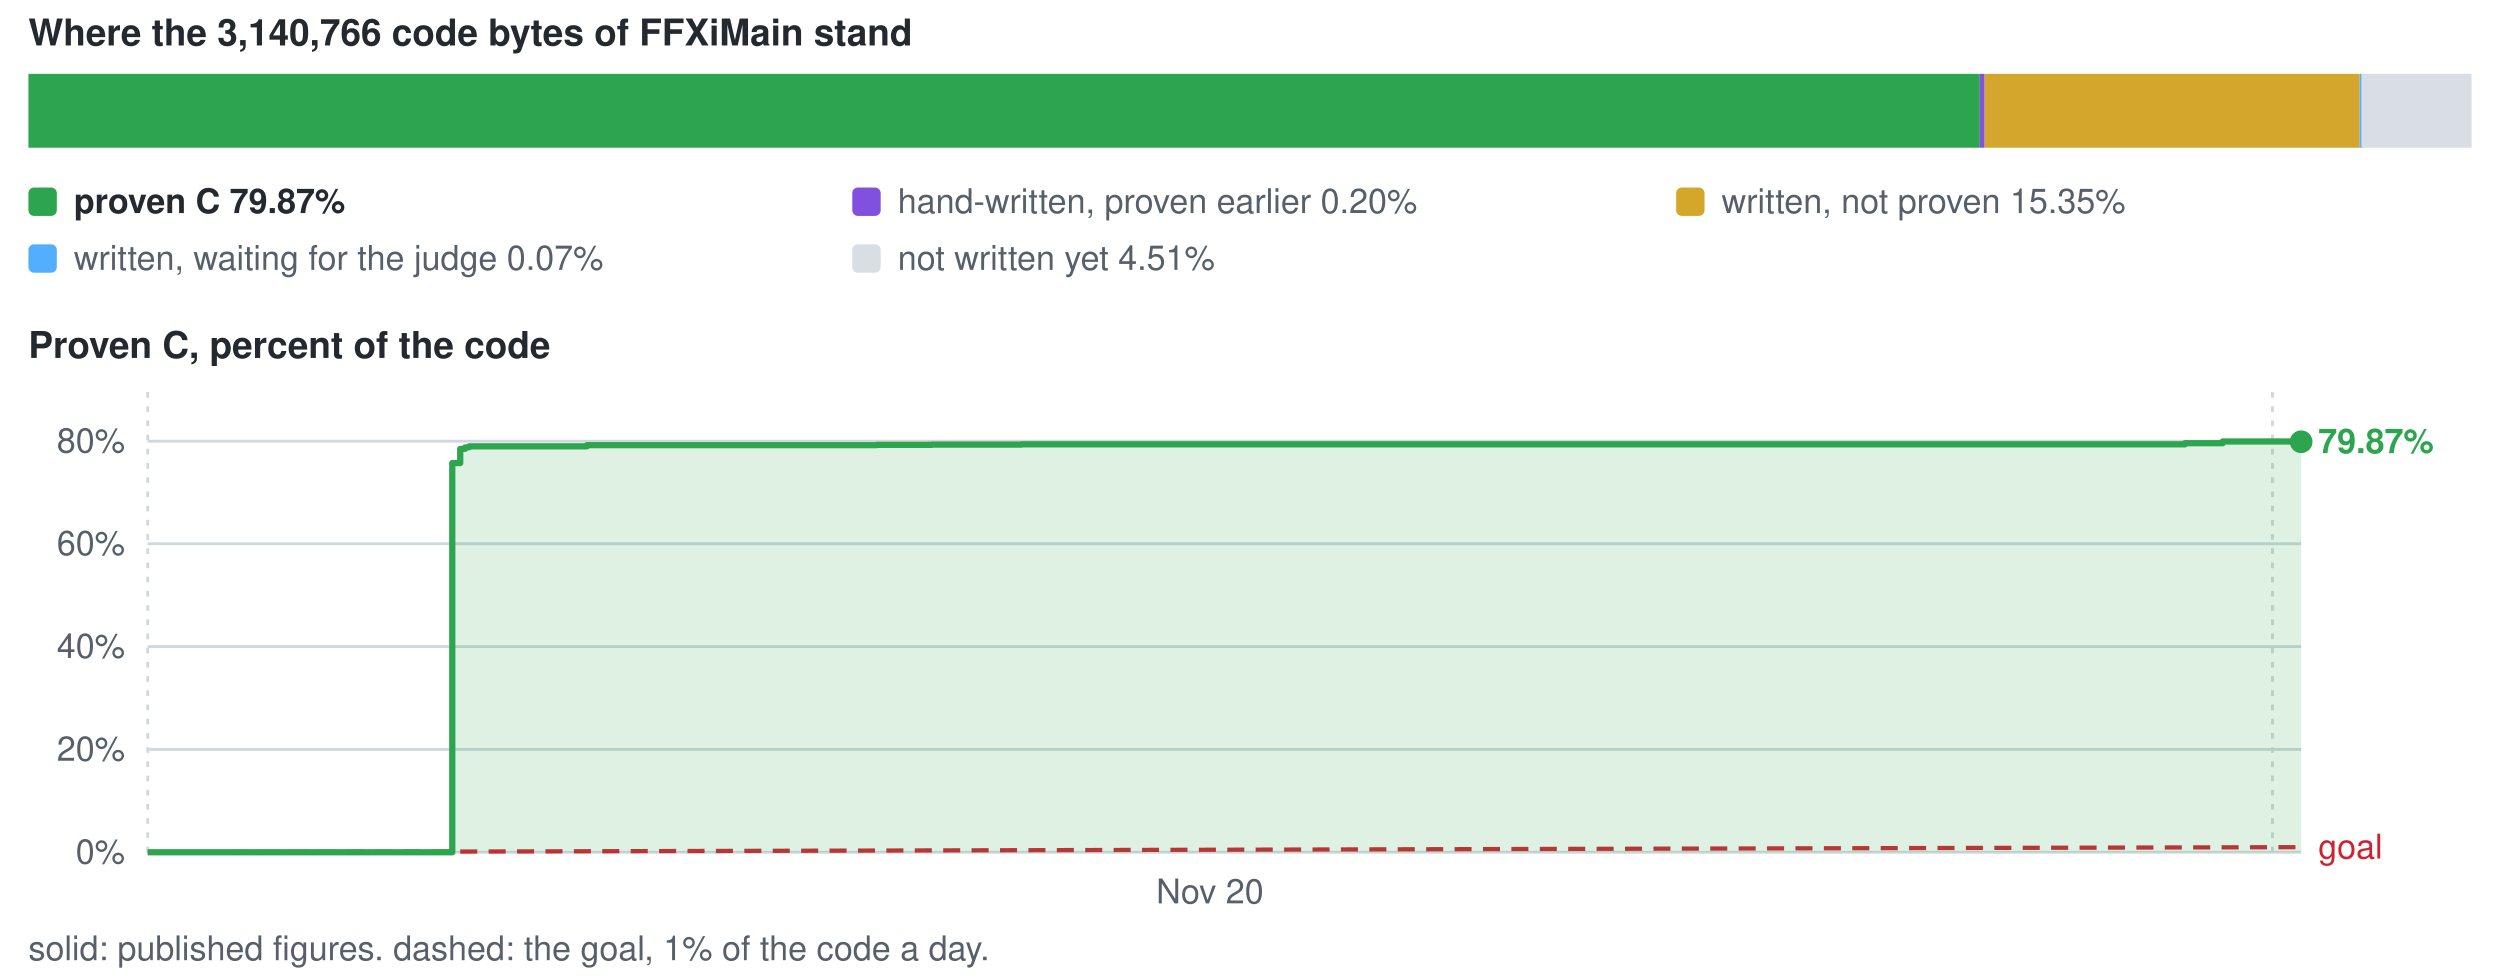
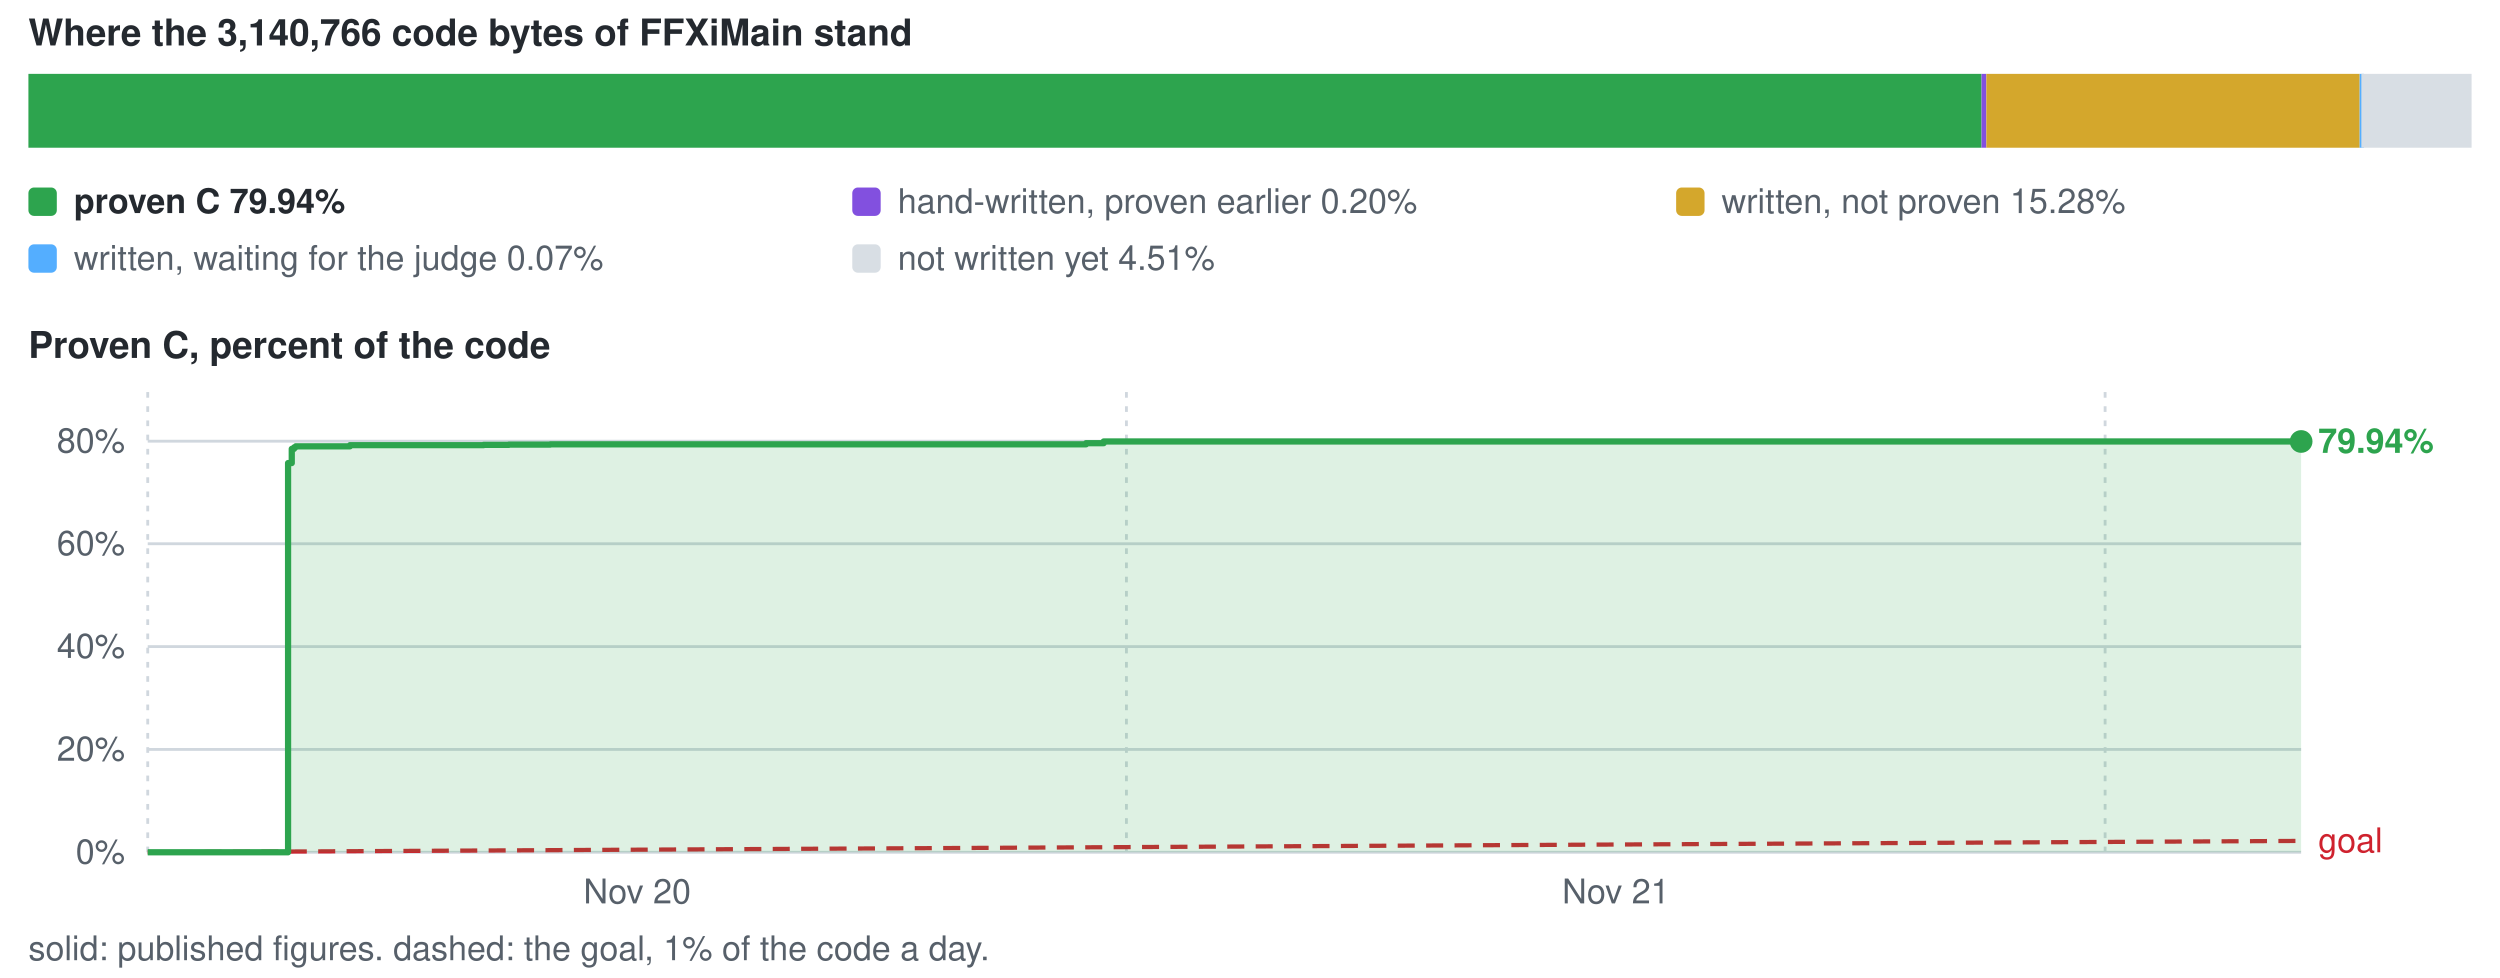
<svg xmlns="http://www.w3.org/2000/svg" viewBox="0 0 880 344" width="880" height="344" role="img" aria-label="conversion progress">
  <style>text{font-family:-apple-system,BlinkMacSystemFont,'Segoe UI',Helvetica,Arial,sans-serif;font-size:12px;fill:#57606a}.s{fill:#24292f;font-weight:600}.b{font-size:13px}</style>
  <text x="10" y="16" class="s b">Where the 3,140,766 code bytes of FFXiMain stand</text>
-   <rect x="10.0" y="26" width="686.9" height="26" fill="#2da44e" />
-   <rect x="696.9" y="26" width="1.7" height="26" fill="#8250df" />
-   <rect x="698.6" y="26" width="132.0" height="26" fill="#d4a72c" />
+   <rect x="10.0" y="26" width="687.5" height="26" fill="#2da44e" />
+   <rect x="697.5" y="26" width="1.7" height="26" fill="#8250df" />
+   <rect x="699.2" y="26" width="131.4" height="26" fill="#d4a72c" />
  <rect x="830.6" y="26" width="1.5" height="26" fill="#54aeff" />
  <rect x="831.2" y="26" width="38.8" height="26" fill="#d8dee4" />
  <rect x="10" y="66" width="10" height="10" rx="2" fill="#2da44e" />
-   <text x="26" y="75" class="s">proven C 79.87%</text>
+   <text x="26" y="75" class="s">proven C 79.94%</text>
  <rect x="300" y="66" width="10" height="10" rx="2" fill="#8250df" />
  <text x="316" y="75">hand-written, proven earlier 0.20%</text>
  <rect x="590" y="66" width="10" height="10" rx="2" fill="#d4a72c" />
-   <text x="606" y="75">written, not proven 15.35%</text>
+   <text x="606" y="75">written, not proven 15.28%</text>
  <rect x="10" y="86" width="10" height="10" rx="2" fill="#54aeff" />
  <text x="26" y="95">written, waiting for the judge 0.07%</text>
  <rect x="300" y="86" width="10" height="10" rx="2" fill="#d8dee4" />
  <text x="316" y="95">not written yet 4.51%</text>
  <text x="10" y="126" class="s b">Proven C, percent of the code</text>
  <line x1="52" y1="300.0" x2="810" y2="300.0" stroke="#d0d7de" stroke-width="1" />
  <text x="44" y="304.0" text-anchor="end">0%</text>
  <line x1="52" y1="263.8" x2="810" y2="263.8" stroke="#d0d7de" stroke-width="1" />
  <text x="44" y="267.8" text-anchor="end">20%</text>
  <line x1="52" y1="227.6" x2="810" y2="227.6" stroke="#d0d7de" stroke-width="1" />
  <text x="44" y="231.6" text-anchor="end">40%</text>
  <line x1="52" y1="191.4" x2="810" y2="191.4" stroke="#d0d7de" stroke-width="1" />
  <text x="44" y="195.4" text-anchor="end">60%</text>
  <line x1="52" y1="155.3" x2="810" y2="155.3" stroke="#d0d7de" stroke-width="1" />
  <text x="44" y="159.3" text-anchor="end">80%</text>
  <line x1="52.0" y1="138" x2="52.0" y2="300" stroke="#d0d7de" stroke-width="1" stroke-dasharray="2 3" />
-   <text x="425.9" y="318" text-anchor="middle">Nov 20</text>
-   <line x1="799.9" y1="138" x2="799.9" y2="300" stroke="#d0d7de" stroke-width="1" stroke-dasharray="2 3" />
-   <line x1="52.0" y1="300.0" x2="810.0" y2="298.2" stroke="#cf222e" stroke-width="1.5" stroke-dasharray="6 4" />
-   <text x="816.0" y="302.2" style="fill:#cf222e">goal</text>
-   <path d="M52.0 300.0 H159.2 V163.0 H162.0 V158.0 H163.7 V157.5 H164.6 V157.4 H165.2 V157.1 H165.3 V157.1 H206.6 V156.7 H221.6 V156.7 H238.5 V156.7 H238.7 V156.7 H250.3 V156.7 H274.2 V156.7 H291.0 V156.7 H308.6 V156.6 H328.0 V156.5 H359.5 V156.4 H405.5 V156.4 H465.2 V156.4 H769.1 V156.0 H769.8 V156.0 H782.4 V155.4 H791.4 V155.4 H808.4 V155.4 H810.0 V155.5 V300.0 H52.0 Z" fill="#2da44e" fill-opacity="0.16" />
-   <path d="M52.0 300.0 H159.2 V163.0 H162.0 V158.0 H163.7 V157.5 H164.6 V157.4 H165.2 V157.1 H165.3 V157.1 H206.6 V156.7 H221.6 V156.7 H238.5 V156.7 H238.7 V156.7 H250.3 V156.7 H274.2 V156.7 H291.0 V156.7 H308.6 V156.6 H328.0 V156.5 H359.5 V156.4 H405.5 V156.4 H465.2 V156.4 H769.1 V156.0 H769.8 V156.0 H782.4 V155.4 H791.4 V155.4 H808.4 V155.4 H810.0 V155.5" fill="none" stroke="#2da44e" stroke-width="2.2" stroke-linejoin="round" />
-   <circle cx="810.0" cy="155.5" r="4" fill="#2da44e" />
-   <text x="816.0" y="159.5" class="s" style="fill:#2da44e">79.87%</text>
+   <text x="224.3" y="318" text-anchor="middle">Nov 20</text>
+   <line x1="396.5" y1="138" x2="396.5" y2="300" stroke="#d0d7de" stroke-width="1" stroke-dasharray="2 3" />
+   <text x="568.8" y="318" text-anchor="middle">Nov 21</text>
+   <line x1="741.0" y1="138" x2="741.0" y2="300" stroke="#d0d7de" stroke-width="1" stroke-dasharray="2 3" />
+   <line x1="52.0" y1="300.0" x2="810.0" y2="296.0" stroke="#cf222e" stroke-width="1.5" stroke-dasharray="6 4" />
+   <text x="816.0" y="300.0" style="fill:#cf222e">goal</text>
+   <path d="M52.0 300.0 H101.4 V163.0 H102.7 V158.0 H103.5 V157.5 H103.9 V157.4 H104.1 V157.1 H104.2 V157.1 H123.2 V156.7 H130.1 V156.7 H137.9 V156.7 H138.0 V156.7 H143.3 V156.7 H154.4 V156.7 H162.1 V156.7 H170.2 V156.6 H179.1 V156.5 H193.7 V156.4 H214.8 V156.4 H242.3 V156.4 H382.3 V156.0 H382.7 V156.0 H388.5 V155.4 H392.6 V155.4 H400.4 V155.4 H810.0 V155.4 V300.0 H52.0 Z" fill="#2da44e" fill-opacity="0.16" />
+   <path d="M52.0 300.0 H101.4 V163.0 H102.7 V158.0 H103.5 V157.5 H103.9 V157.4 H104.1 V157.1 H104.2 V157.1 H123.2 V156.7 H130.1 V156.7 H137.9 V156.7 H138.0 V156.7 H143.3 V156.7 H154.4 V156.7 H162.1 V156.7 H170.2 V156.6 H179.1 V156.5 H193.7 V156.4 H214.8 V156.4 H242.3 V156.4 H382.3 V156.0 H382.7 V156.0 H388.5 V155.4 H392.6 V155.4 H400.4 V155.4 H810.0 V155.4" fill="none" stroke="#2da44e" stroke-width="2.2" stroke-linejoin="round" />
+   <circle cx="810.0" cy="155.4" r="4" fill="#2da44e" />
+   <text x="816.0" y="159.4" class="s" style="fill:#2da44e">79.94%</text>
  <text x="10" y="338">solid: published figures. dashed: the goal, 1% of the code a day.</text>
</svg>
